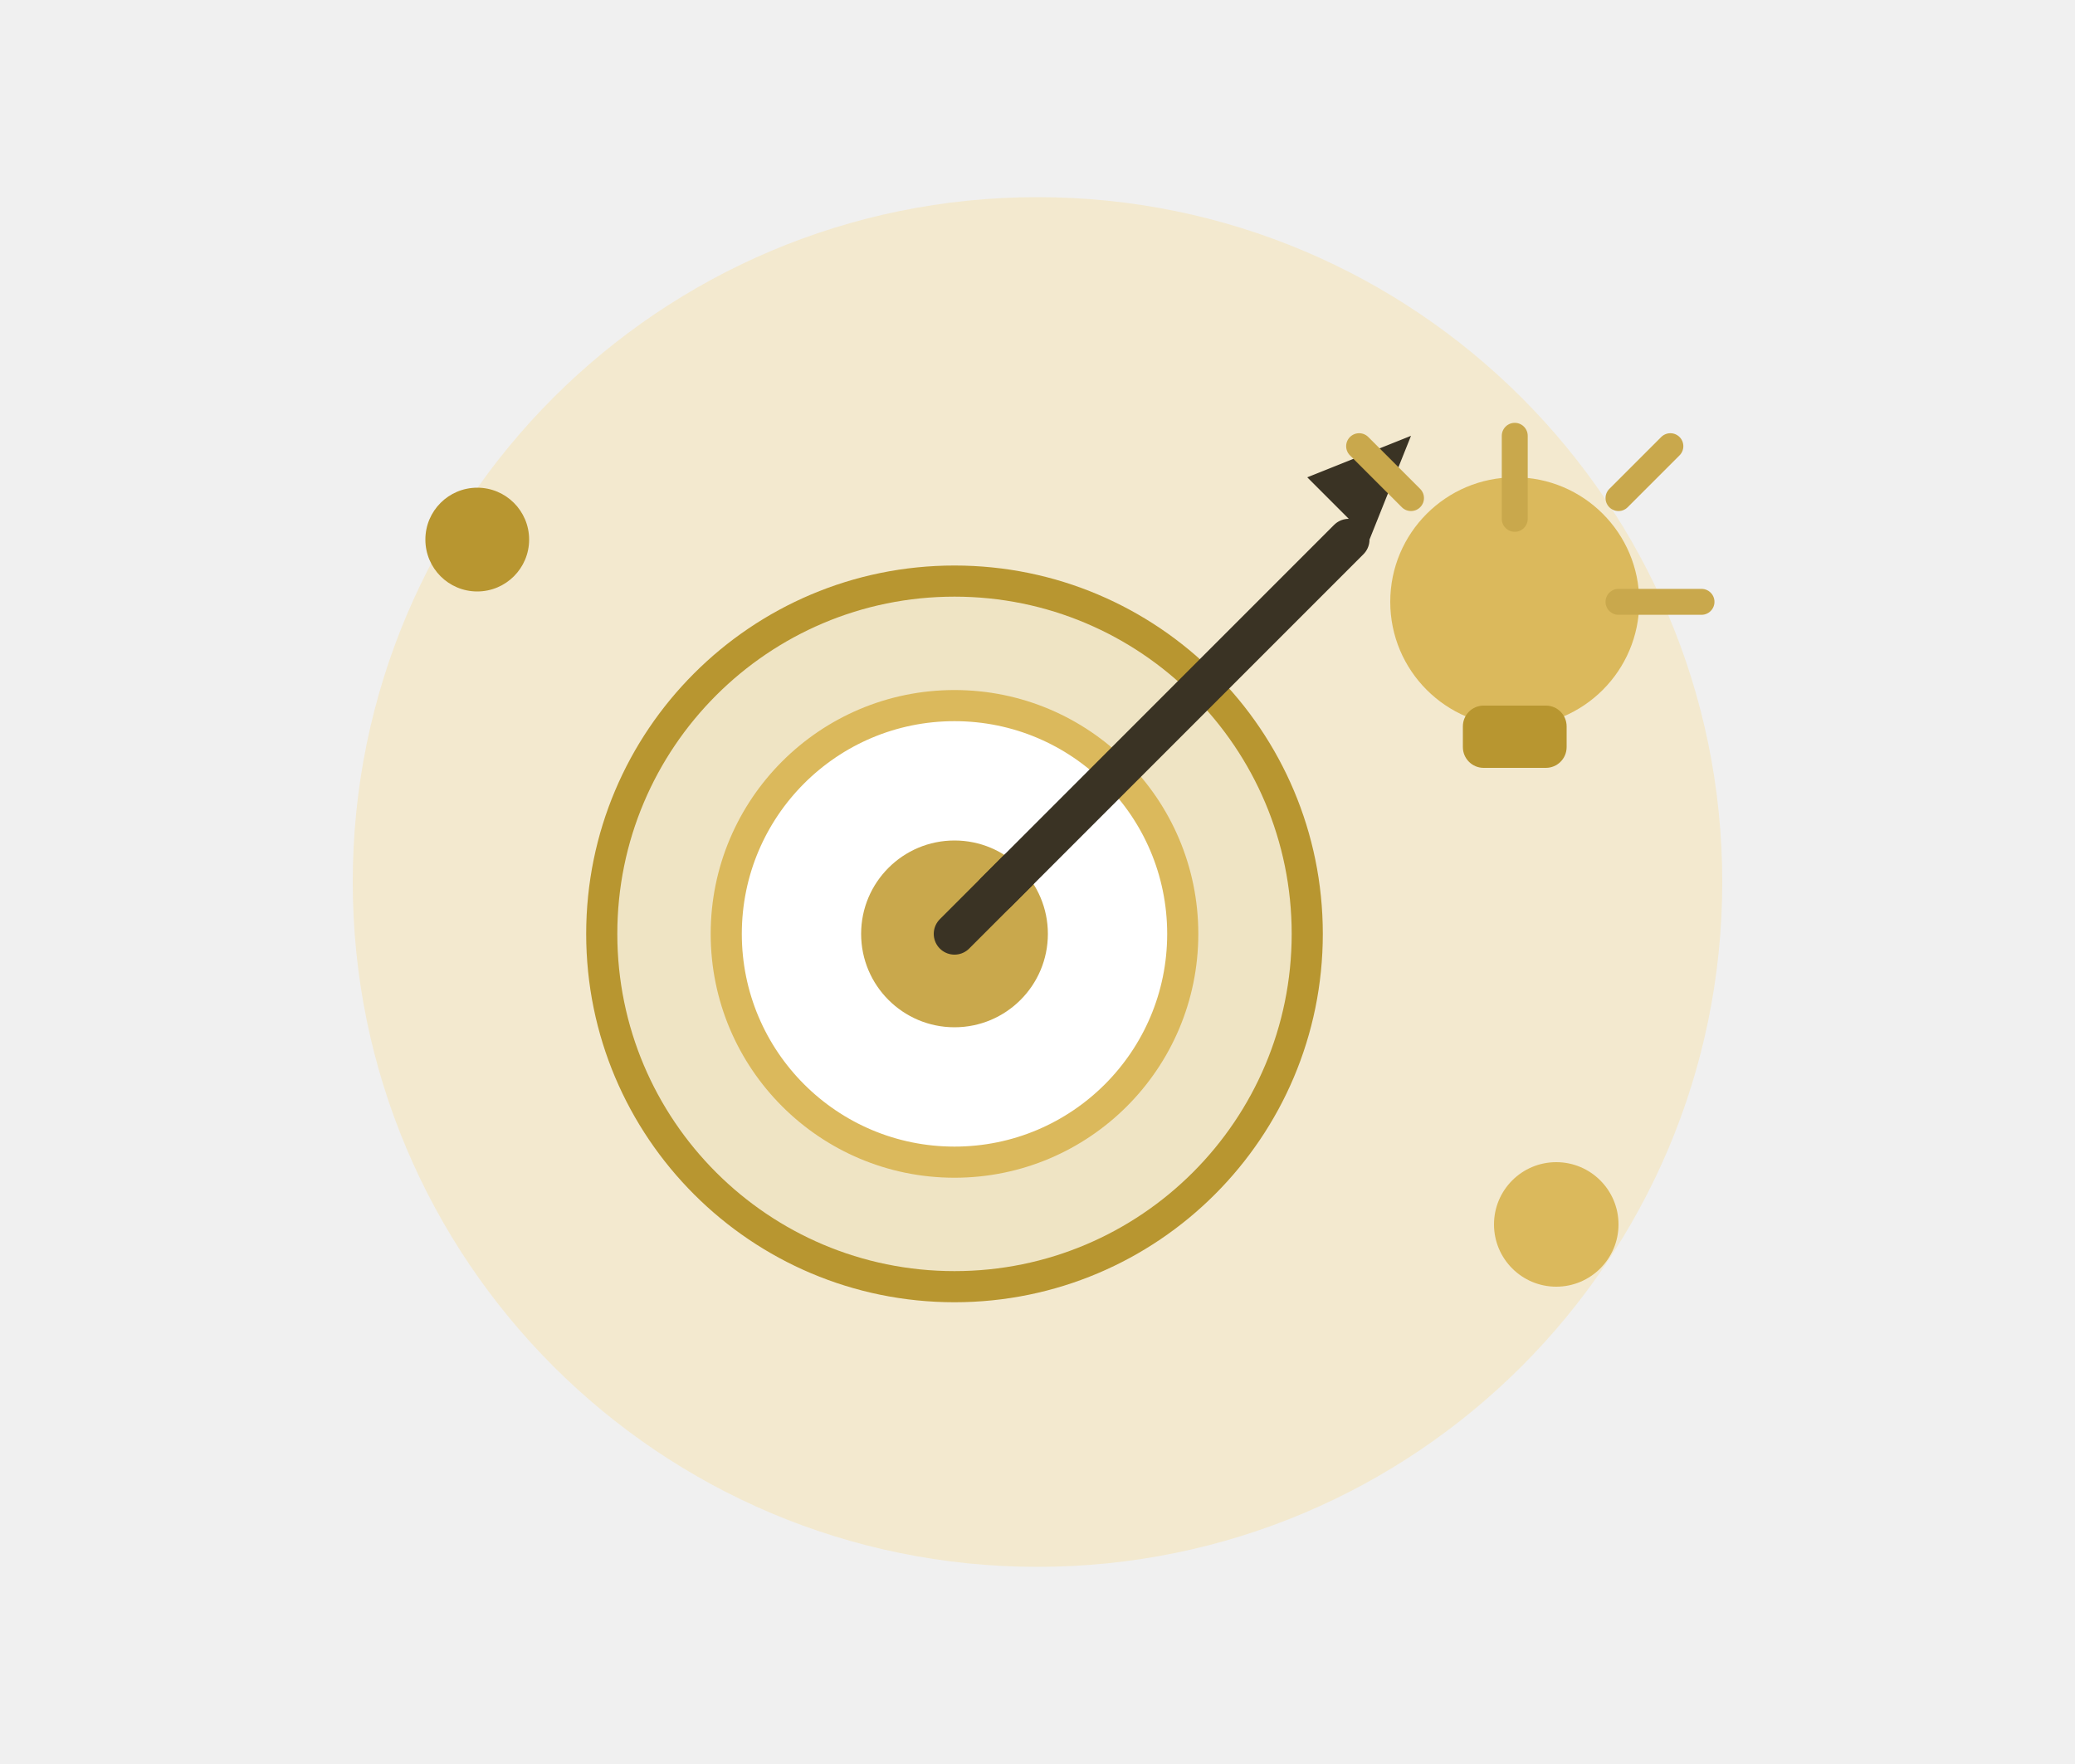
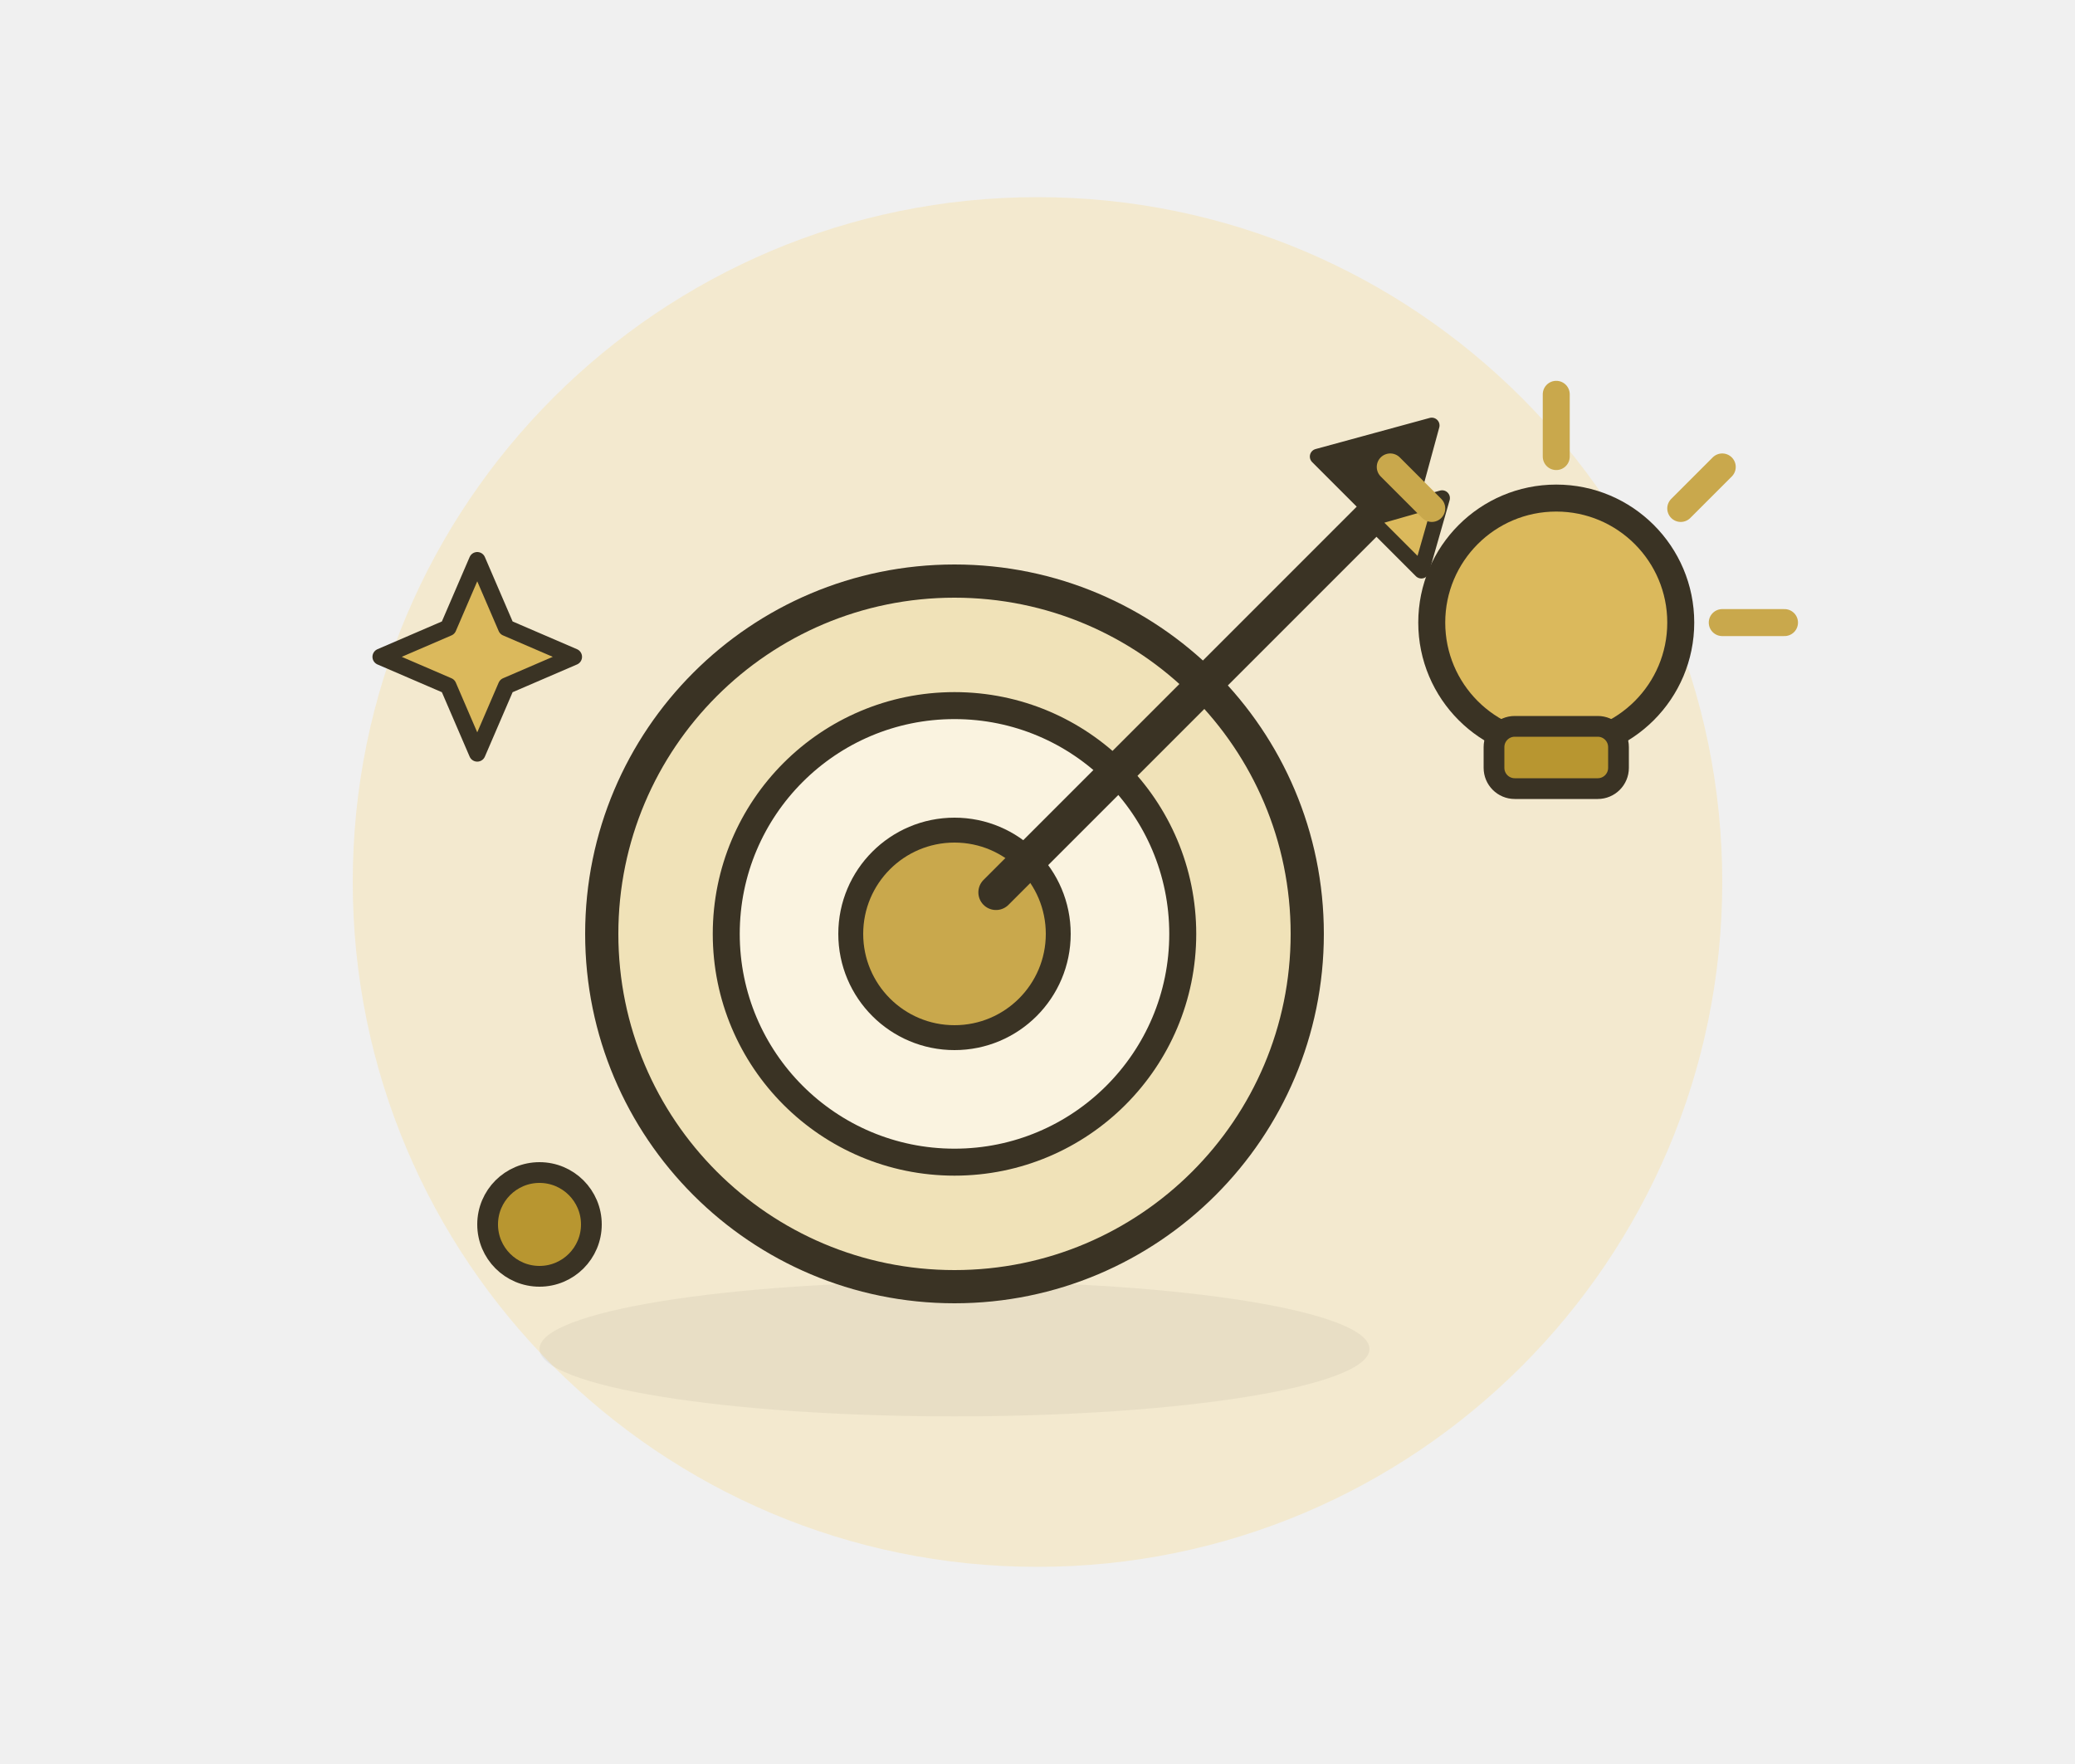
<svg xmlns="http://www.w3.org/2000/svg" viewBox="0 0 200 170" role="img" aria-label="Brand strategy illustration">
+   <style>
+     .illo-float{animation:illoFloat 3.6s ease-in-out infinite;transform-box:fill-box;transform-origin:center;will-change:transform}
+     .illo-float.f2{animation-duration:4.4s;animation-delay:-.9s}
+     .illo-float.f3{animation-duration:3.1s;animation-delay:-1.7s}
+     .illo-spin{animation:illoSpin 5s ease-in-out infinite;transform-box:fill-box;transform-origin:center;will-change:transform}
+     @keyframes illoFloat{0%,100%{transform:translateY(0)}50%{transform:translateY(-7px)}}
+     @keyframes illoSpin{0%,100%{transform:rotate(-9deg)}50%{transform:rotate(9deg)}}
+     @media (prefers-reduced-motion:reduce){.illo-float,.illo-spin{animation:none!important}}
+   </style>
  <circle cx="100" cy="85" r="66" fill="#f3e9cf" />
-   <circle cx="150" cy="118" r="6" fill="#dbb95c" />
-   <circle cx="46" cy="52" r="5" fill="#b89630" />
-   <circle cx="92" cy="90" r="34" fill="#efe4c4" />
-   <circle cx="92" cy="90" r="34" fill="none" stroke="#b89630" stroke-width="3" />
-   <circle cx="92" cy="90" r="22" fill="#ffffff" />
-   <circle cx="92" cy="90" r="22" fill="none" stroke="#dbb95c" stroke-width="3" />
-   <circle cx="92" cy="90" r="9" fill="#c9a84c" />
-   <line x1="130" y1="52" x2="96" y2="86" stroke="#3a3324" stroke-width="4" stroke-linecap="round" />
-   <path d="M126 46 l10 -4 -4 10 z" fill="#3a3324" />
-   <path d="M92 90 l6 -6" stroke="#3a3324" stroke-width="4" stroke-linecap="round" />
-   <circle cx="146" cy="58" r="12" fill="#dbb95c" />
-   <rect x="141" y="68" width="10" height="6" rx="2" fill="#b89630" />
-   <path d="M146 50 v-8 M156 58 h8 M136 48 l-5 -5 M156 48 l5 -5" stroke="#c9a84c" stroke-width="2.5" stroke-linecap="round" />
+   <ellipse cx="92" cy="130" rx="40" ry="6.5" fill="#3a3324" opacity="0.06" />
+   <circle cx="92" cy="90" r="34" fill="#f0e2b8" stroke="#3a3324" stroke-width="3.2" />
+   <circle cx="92" cy="90" r="22" fill="#faf3e0" stroke="#3a3324" stroke-width="2.6" />
+   <circle cx="92" cy="90" r="10" fill="#c9a84c" stroke="#3a3324" stroke-width="2.4" />
+   <line x1="132" y1="50" x2="96" y2="86" stroke="#3a3324" stroke-width="3.4" stroke-linecap="round" />
+   <path d="M127 44 l11 -3 -3 11 z" fill="#3a3324" stroke="#3a3324" stroke-width="1.5" stroke-linejoin="round" />
+   <path d="M132 50 l7 -2 -2 7 z" fill="#dbb95c" stroke="#3a3324" stroke-width="1.5" stroke-linejoin="round" />
+   <g class="illo-float">
+     <circle cx="150" cy="60" r="12" fill="#dbb95c" stroke="#3a3324" stroke-width="2.6" />
+     <rect x="144" y="70" width="12" height="6" rx="2" fill="#b89630" stroke="#3a3324" stroke-width="2" />
+     <path d="M150 44 v-6 M166 60 h6 M138 49 l-4 -4 M162 49 l4 -4" stroke="#c9a84c" stroke-width="2.6" stroke-linecap="round" />
+   </g>
+   <g class="illo-spin">
+     <path d="M46 54 l2.8 6.5 6.5 2.8 -6.5 2.8 -2.8 6.5 -2.8 -6.5 -6.5 -2.8 6.5 -2.8 z" fill="#dbb95c" stroke="#3a3324" stroke-width="1.6" stroke-linejoin="round" />
+   </g>
+   <g class="illo-float f3">
+     <circle cx="52" cy="118" r="5" fill="#b89630" stroke="#3a3324" stroke-width="2" />
+   </g>
</svg>
